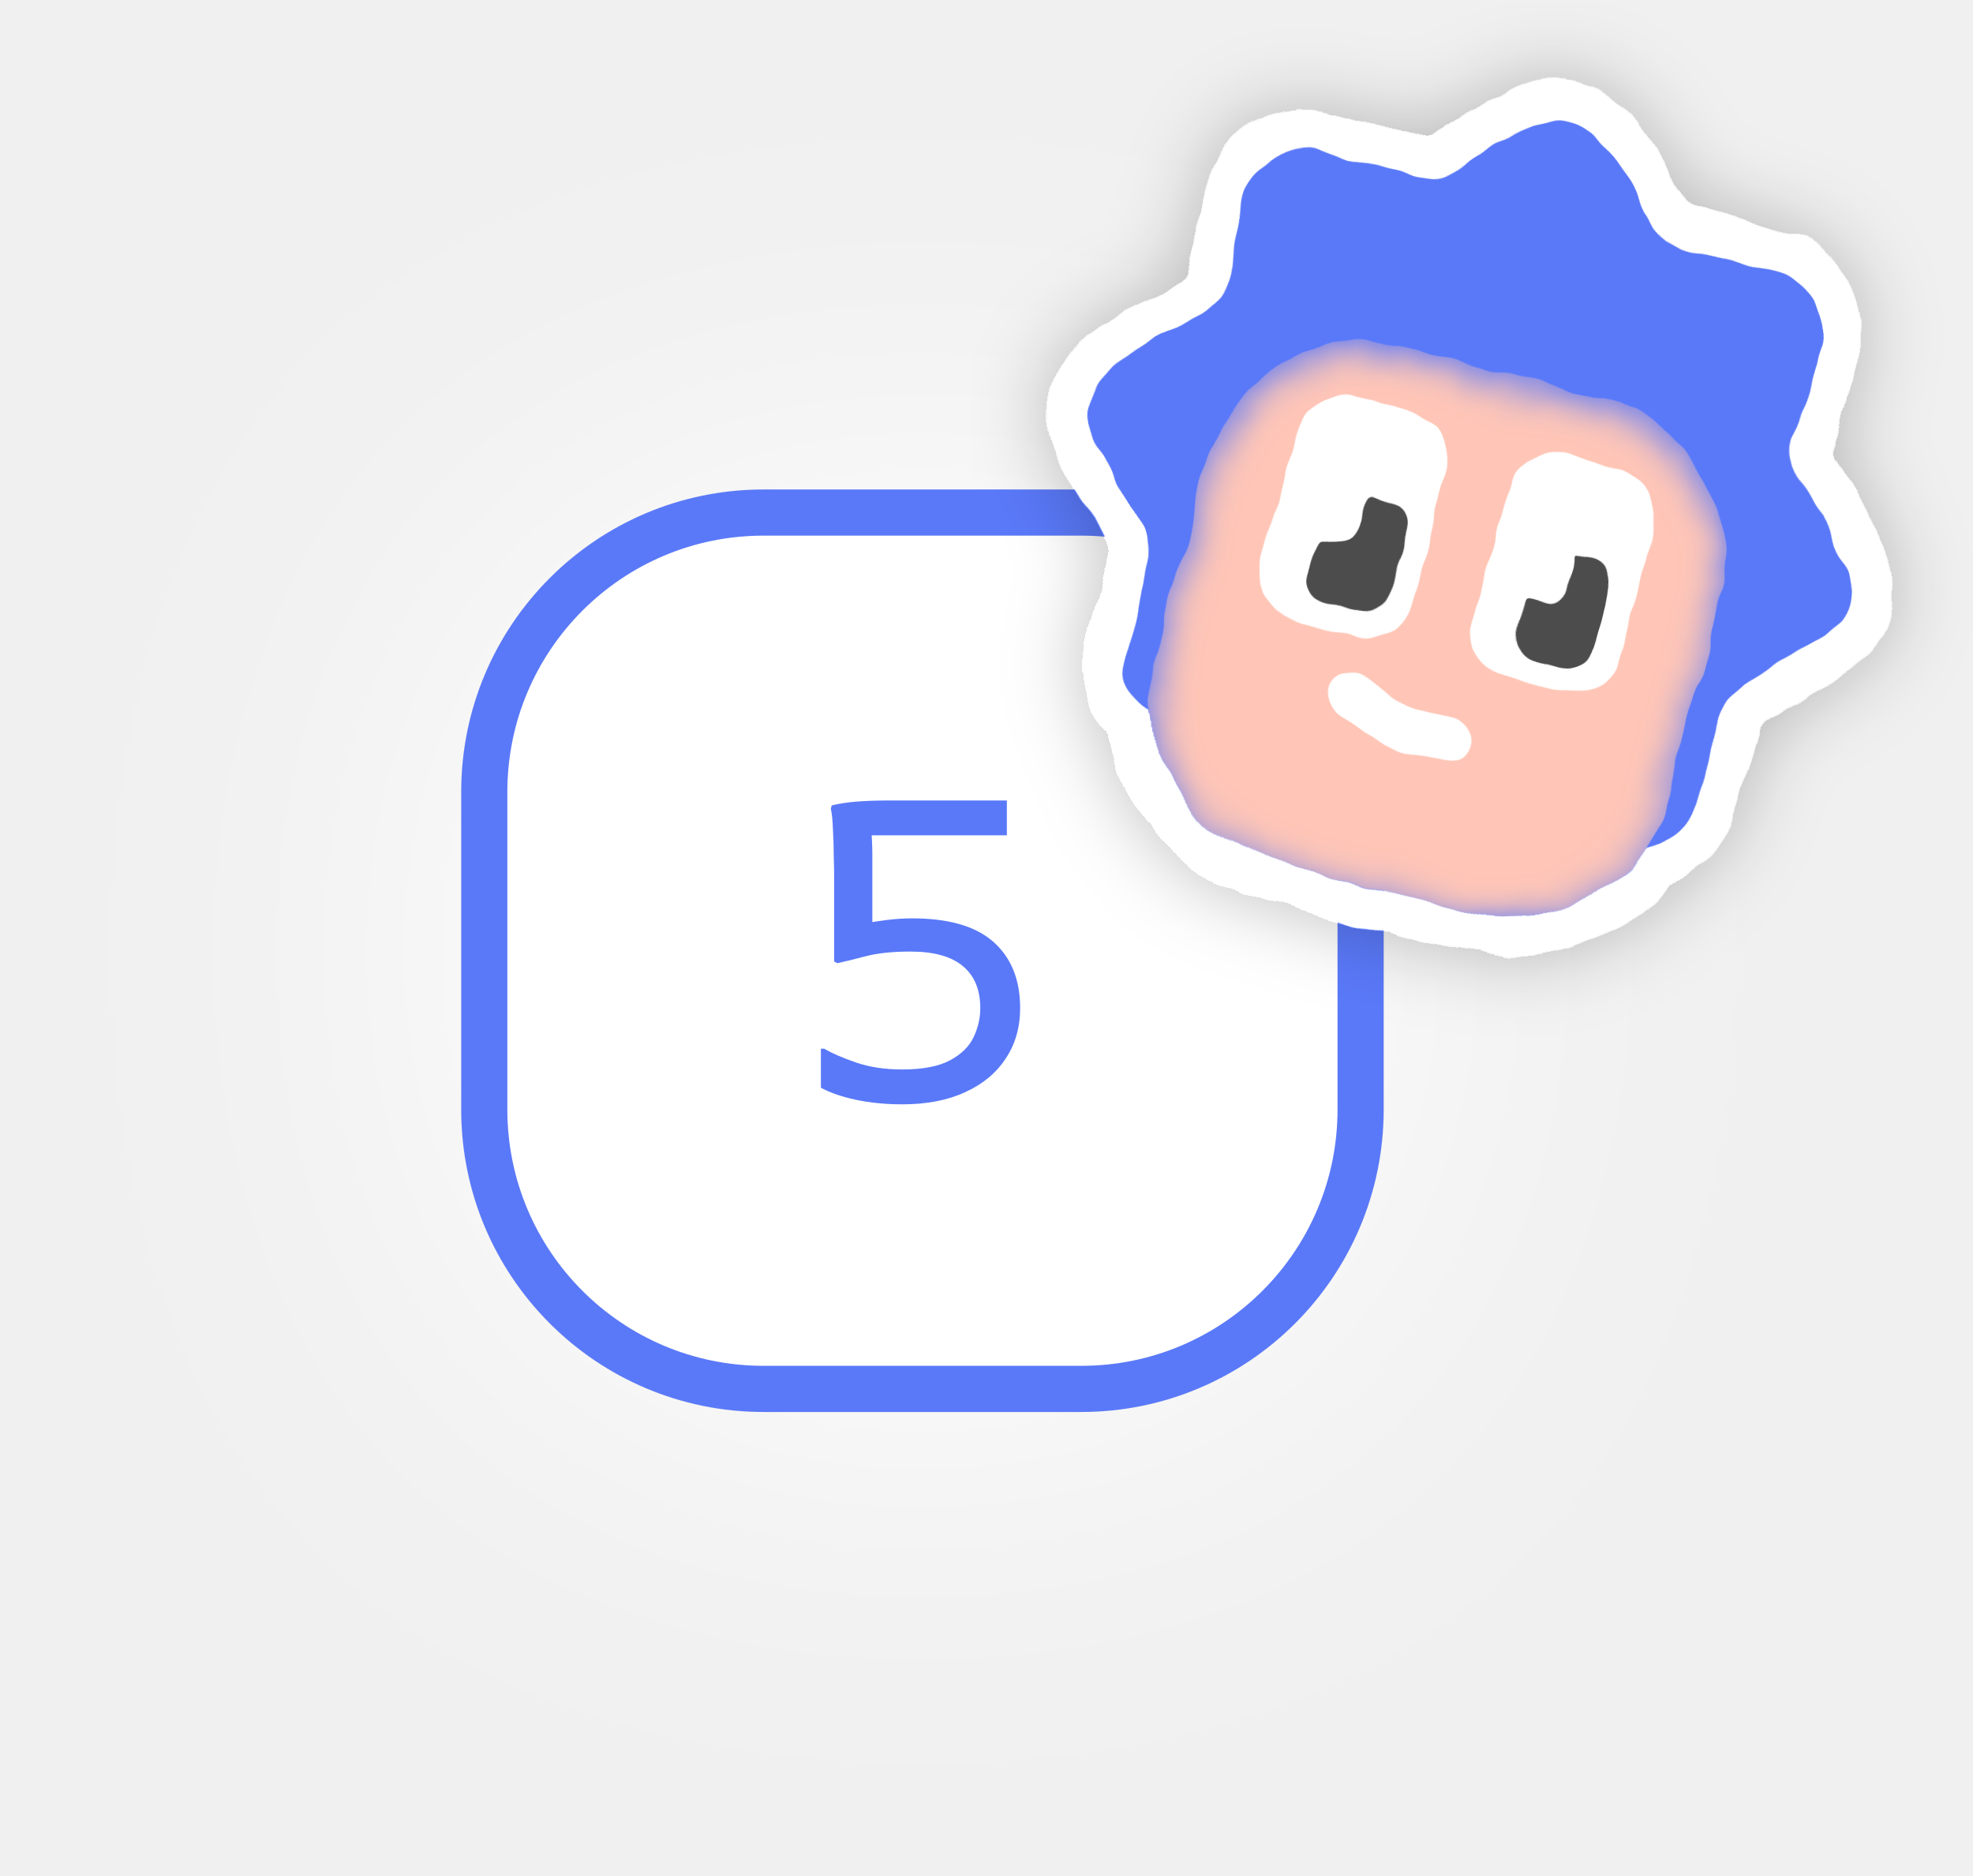
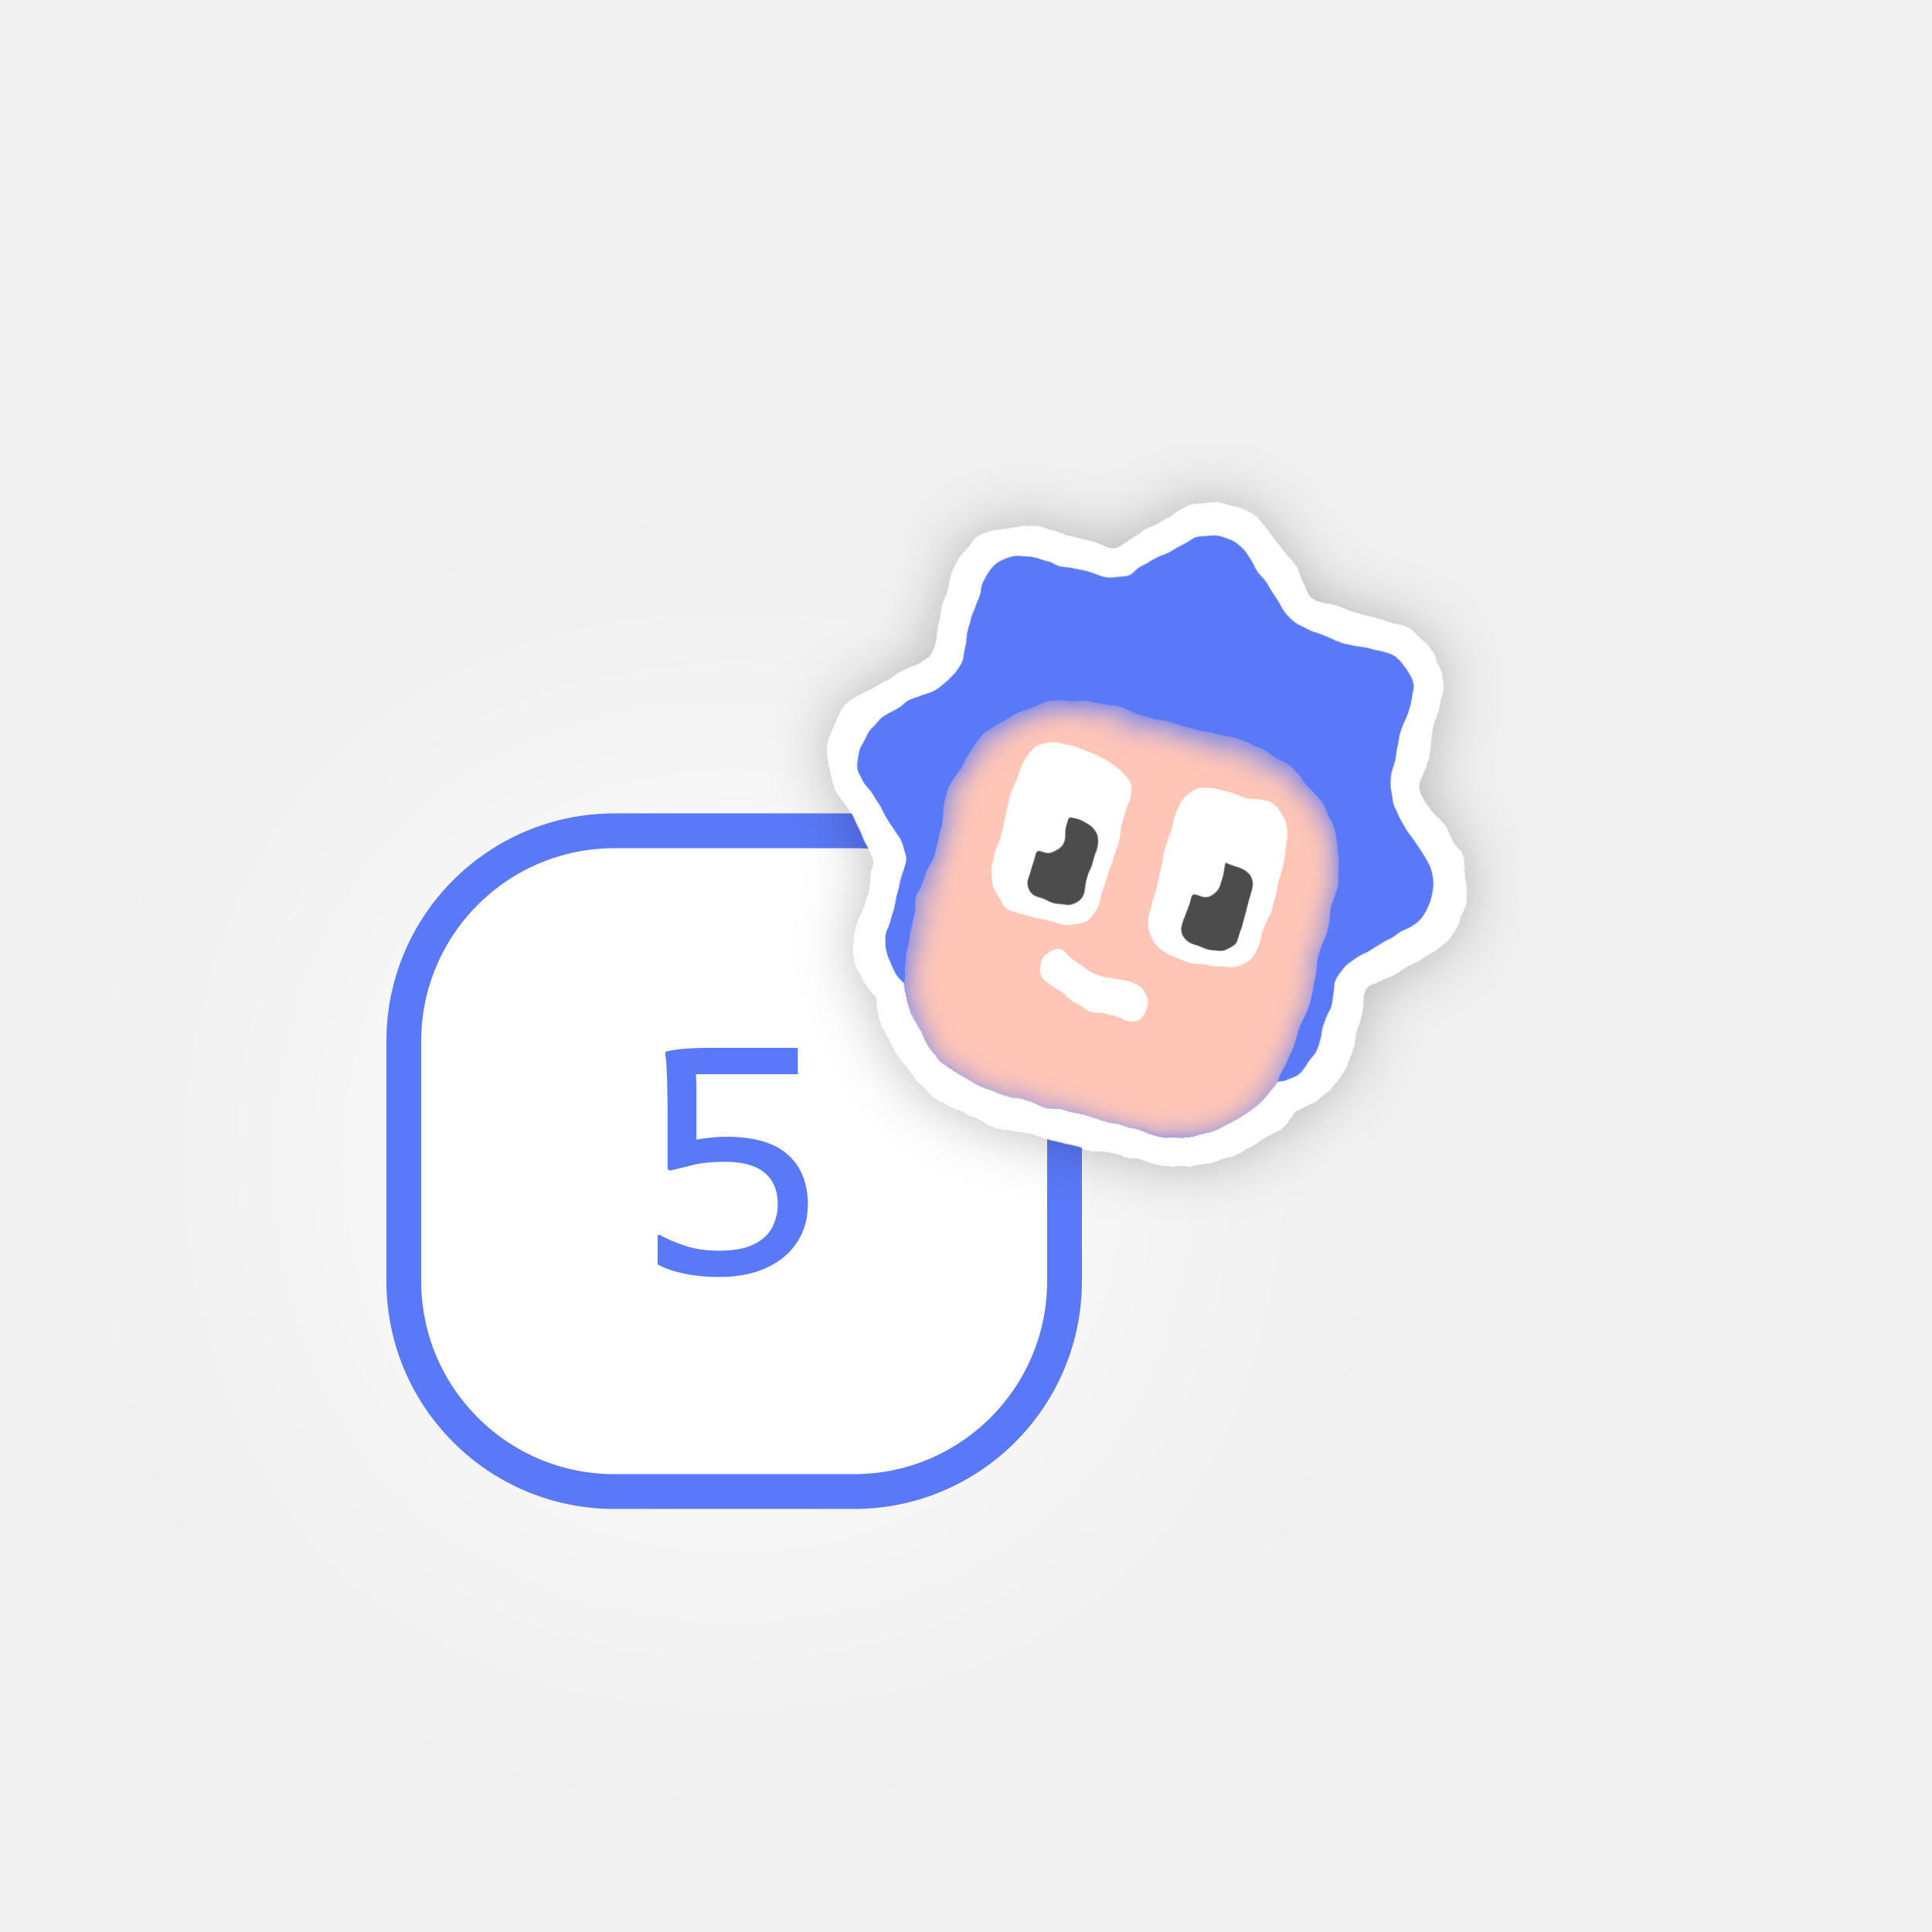
- <svg xmlns="http://www.w3.org/2000/svg" width="385" height="366" viewBox="0 0 385 366" fill="none">
-   <g filter="url(#filter0_d_305_2607)">
-     <rect x="99" y="104.512" width="162" height="162" rx="50" fill="white" />
-     <rect x="94.5" y="100.012" width="171" height="171" rx="54.5" stroke="#5A79F9" stroke-width="9" />
-     <path d="M160.184 204.63H160.832C162.29 205.494 164.342 206.385 166.988 207.303C169.634 208.221 172.658 208.68 176.06 208.68C180.056 208.68 183.161 208.086 185.375 206.898C187.589 205.71 189.128 204.198 189.992 202.362C190.856 200.526 191.288 198.636 191.288 196.692C191.288 193.128 190.154 190.401 187.886 188.511C185.618 186.621 182.216 185.676 177.68 185.676C174.224 185.676 171.335 185.973 169.013 186.567C166.745 187.161 164.882 187.62 163.424 187.944L162.776 187.62V171.42C162.776 170.34 162.749 168.909 162.695 167.127C162.695 165.345 162.641 163.59 162.533 161.862C162.479 160.134 162.344 158.784 162.128 157.812L162.29 157.164C163.532 156.84 165.071 156.597 166.907 156.435C168.743 156.273 171.038 156.192 173.792 156.192H196.472V162.996H166.988L169.985 161.214C170.039 161.97 170.093 162.861 170.147 163.887C170.201 164.913 170.228 165.912 170.228 166.884V183.003L168.365 180.249C169.769 179.979 171.308 179.736 172.982 179.52C174.71 179.304 176.384 179.196 178.004 179.196C185.132 179.196 190.424 180.735 193.88 183.813C197.336 186.891 199.064 191.184 199.064 196.692C199.064 200.472 198.119 203.766 196.229 206.574C194.393 209.382 191.747 211.569 188.291 213.135C184.889 214.701 180.812 215.484 176.06 215.484C172.82 215.484 169.796 215.187 166.988 214.593C164.234 213.999 161.966 213.216 160.184 212.244V204.63Z" fill="#5A79F9" />
+ <svg xmlns="http://www.w3.org/2000/svg" width="500" height="500" viewBox="0 0 500 500" fill="none">
+   <g filter="url(#filter0_d_320_4598)">
+     <rect x="109" y="219.512" width="162" height="162" rx="50" fill="white" />
+     <rect x="104.5" y="215.012" width="171" height="171" rx="54.5" stroke="#5A79F9" stroke-width="9" />
+     <path d="M170.184 319.63H170.832C172.29 320.494 174.342 321.385 176.988 322.303C179.634 323.221 182.658 323.68 186.06 323.68C190.056 323.68 193.161 323.086 195.375 321.898C197.589 320.71 199.128 319.198 199.992 317.362C200.856 315.526 201.288 313.636 201.288 311.692C201.288 308.128 200.154 305.401 197.886 303.511C195.618 301.621 192.216 300.676 187.68 300.676C184.224 300.676 181.335 300.973 179.013 301.567C176.745 302.161 174.882 302.62 173.424 302.944L172.776 302.62V286.42C172.776 285.34 172.749 283.909 172.695 282.127C172.695 280.345 172.641 278.59 172.533 276.862C172.479 275.134 172.344 273.784 172.128 272.812L172.29 272.164C173.532 271.84 175.071 271.597 176.907 271.435C178.743 271.273 181.038 271.192 183.792 271.192H206.472V277.996H176.988L179.985 276.214C180.039 276.97 180.093 277.861 180.147 278.887C180.201 279.913 180.228 280.912 180.228 281.884V298.003L178.365 295.249C179.769 294.979 181.308 294.736 182.982 294.52C184.71 294.304 186.384 294.196 188.004 294.196C195.132 294.196 200.424 295.735 203.88 298.813C207.336 301.891 209.064 306.184 209.064 311.692C209.064 315.472 208.119 318.766 206.229 321.574C204.393 324.382 201.747 326.569 198.291 328.135C194.889 329.701 190.812 330.484 186.06 330.484C182.82 330.484 179.796 330.187 176.988 329.593C174.234 328.999 171.966 328.216 170.184 327.244V319.63Z" fill="#5A79F9" />
  </g>
-   <g filter="url(#filter1_d_305_2607)">
-     <g filter="url(#filter2_g_305_2607)">
-       <mask id="path-4-outside-1_305_2607" maskUnits="userSpaceOnUse" x="182.796" y="-5.798" width="208.465" height="209.173" fill="black">
-         <rect fill="white" x="182.796" y="-5.798" width="208.465" height="209.173" />
-         <path d="M298.023 24.998C303.541 21.813 310.597 23.703 313.782 29.221L321.748 43.017C323.278 45.666 325.797 47.6 328.753 48.392L346.743 53.213C352.897 54.862 356.55 61.188 354.901 67.342L350.081 85.332C349.289 88.287 349.703 91.436 351.233 94.086L359.846 109.004C363.032 114.522 361.141 121.578 355.623 124.764L340.705 133.377C338.055 134.907 336.122 137.427 335.33 140.383L331.057 156.33C329.752 161.2 325.518 164.5 320.759 164.849C319.992 166.082 319.168 167.191 318.252 168.208C313.674 173.292 307.604 176.797 300.911 178.22C293.303 179.837 284.538 177.49 267.011 172.793C249.484 168.097 240.72 165.748 234.939 160.543C229.855 155.964 226.35 149.894 224.927 143.201C224.643 141.863 224.483 140.489 224.436 139.038C220.492 136.354 218.478 131.382 219.782 126.514L223.982 110.838C224.774 107.883 224.36 104.733 222.83 102.084L214.017 86.821C210.832 81.303 212.722 74.247 218.24 71.061L233.504 62.249C236.153 60.72 238.087 58.199 238.879 55.244L243.626 37.526C245.276 31.372 251.602 27.72 257.756 29.369L275.473 34.116C278.428 34.908 281.578 34.493 284.228 32.963L298.023 24.998Z" />
+   <g filter="url(#filter1_d_320_4598)">
+     <g filter="url(#filter2_g_320_4598)">
+       <mask id="path-4-outside-1_320_4598" maskUnits="userSpaceOnUse" x="192.796" y="109.202" width="208.465" height="209.173" fill="black">
+         <rect fill="white" x="192.796" y="109.202" width="208.465" height="209.173" />
+         <path d="M308.023 139.999C313.541 136.813 320.597 138.703 323.783 144.221L331.748 158.018C333.278 160.667 335.798 162.601 338.754 163.393L356.743 168.213C362.898 169.862 366.55 176.189 364.901 182.343L360.081 200.333C359.289 203.288 359.703 206.438 361.233 209.087L369.846 224.006C373.032 229.524 371.141 236.579 365.624 239.765L350.706 248.377C348.056 249.907 346.122 252.427 345.33 255.383L341.057 271.33C339.752 276.2 335.518 279.5 330.758 279.849C329.991 281.082 329.168 282.192 328.253 283.209C323.674 288.293 317.604 291.798 310.911 293.221C303.303 294.838 294.539 292.49 277.011 287.793C259.484 283.097 250.72 280.749 244.94 275.544C239.855 270.966 236.35 264.895 234.928 258.202C234.643 256.864 234.484 255.489 234.436 254.038C230.492 251.354 228.478 246.382 229.782 241.514L233.982 225.839C234.774 222.884 234.359 219.734 232.829 217.084L224.017 201.822C220.831 196.304 222.722 189.248 228.24 186.062L243.503 177.249C246.153 175.72 248.087 173.2 248.879 170.244L253.626 152.527C255.276 146.373 261.602 142.72 267.756 144.369L285.472 149.116C288.428 149.908 291.577 149.494 294.227 147.964L308.023 139.999Z" />
      </mask>
-       <path d="M298.023 24.998L294.023 18.07L294.023 18.07L298.023 24.998ZM313.782 29.221L306.854 33.221L306.854 33.221L313.782 29.221ZM321.748 43.017L328.676 39.017L328.676 39.016L321.748 43.017ZM328.753 48.392L326.682 56.12L326.682 56.12L328.753 48.392ZM346.743 53.213L348.814 45.486L348.813 45.486L346.743 53.213ZM354.901 67.342L362.629 69.413L362.629 69.412L354.901 67.342ZM350.081 85.332L342.353 83.261L350.081 85.332ZM359.846 109.004L366.774 105.004L366.774 105.004L359.846 109.004ZM355.623 124.764L359.623 131.692L359.623 131.692L355.623 124.764ZM340.705 133.377L336.705 126.449L340.705 133.377ZM335.33 140.383L327.603 138.312L327.603 138.312L335.33 140.383ZM331.057 156.33L338.784 158.401L338.784 158.4L331.057 156.33ZM320.759 164.849L320.173 156.871L316.116 157.169L313.967 160.623L320.759 164.849ZM318.252 168.208L324.198 173.561L324.198 173.561L318.252 168.208ZM300.911 178.22L302.574 186.045L302.574 186.045L300.911 178.22ZM267.011 172.793L264.941 180.52L267.011 172.793ZM234.939 160.543L229.586 166.488L229.586 166.488L234.939 160.543ZM224.927 143.201L217.102 144.865L217.102 144.865L224.927 143.201ZM224.436 139.038L232.431 138.774L232.297 134.711L228.936 132.423L224.436 139.038ZM219.782 126.514L212.055 124.443L212.055 124.444L219.782 126.514ZM223.982 110.838L231.71 112.909L231.71 112.909L223.982 110.838ZM222.83 102.084L229.758 98.084L229.758 98.083L222.83 102.084ZM214.017 86.821L207.089 90.82L207.089 90.821L214.017 86.821ZM218.24 71.061L214.24 64.133L214.24 64.133L218.24 71.061ZM233.504 62.249L237.503 69.178L237.504 69.178L233.504 62.249ZM238.879 55.244L231.151 53.173L238.879 55.244ZM243.626 37.526L235.899 35.455L235.899 35.456L243.626 37.526ZM257.756 29.369L259.827 21.642L257.756 29.369ZM275.473 34.116L273.402 41.844L275.473 34.116ZM284.228 32.963L280.228 26.035L284.228 32.963ZM298.023 24.998L302.023 31.927C303.714 30.95 305.878 31.529 306.854 33.221L313.782 29.221L320.711 25.221C315.316 15.877 303.367 12.675 294.023 18.07L298.023 24.998ZM313.782 29.221L306.854 33.221L314.82 47.017L321.748 43.017L328.676 39.016L320.71 25.221L313.782 29.221ZM321.748 43.017L314.82 47.017C317.41 51.502 321.675 54.778 326.682 56.12L328.753 48.392L330.823 40.665C329.919 40.423 329.146 39.83 328.676 39.017L321.748 43.017ZM328.753 48.392L326.682 56.12L344.672 60.94L346.743 53.213L348.813 45.486L330.823 40.665L328.753 48.392ZM346.743 53.213L344.672 60.94C346.56 61.446 347.679 63.386 347.174 65.272L354.901 67.342L362.629 69.412C365.421 58.99 359.235 48.278 348.814 45.486L346.743 53.213ZM354.901 67.342L347.174 65.272L342.353 83.261L350.081 85.332L357.808 87.402L362.629 69.413L354.901 67.342ZM350.081 85.332L342.353 83.261C341.013 88.265 341.714 93.598 344.305 98.086L351.233 94.086L358.161 90.086C357.693 89.274 357.565 88.309 357.808 87.402L350.081 85.332ZM351.233 94.086L344.305 98.086L352.918 113.004L359.846 109.004L366.774 105.004L358.161 90.086L351.233 94.086ZM359.846 109.004L352.918 113.004C353.895 114.696 353.315 116.859 351.623 117.836L355.623 124.764L359.623 131.692C368.968 126.297 372.169 114.349 366.774 105.004L359.846 109.004ZM355.623 124.764L351.623 117.836L336.705 126.449L340.705 133.377L344.705 140.305L359.623 131.692L355.623 124.764ZM340.705 133.377L336.705 126.449C332.217 129.04 328.943 133.308 327.603 138.312L335.33 140.383L343.057 142.453C343.3 141.547 343.893 140.774 344.705 140.305L340.705 133.377ZM335.33 140.383L327.603 138.312L323.33 154.259L331.057 156.33L338.784 158.4L343.057 142.453L335.33 140.383ZM331.057 156.33L323.33 154.259C322.934 155.736 321.647 156.763 320.173 156.871L320.759 164.849L321.345 172.828C329.39 172.237 336.57 166.663 338.784 158.401L331.057 156.33ZM320.759 164.849L313.967 160.623C313.424 161.495 312.878 162.221 312.307 162.855L318.252 168.208L324.198 173.561C325.457 172.162 326.56 170.668 327.551 169.076L320.759 164.849ZM318.252 168.208L312.307 162.855C308.86 166.684 304.288 169.323 299.248 170.395L300.911 178.22L302.574 186.045C310.919 184.271 318.489 179.901 324.198 173.561L318.252 168.208ZM300.911 178.22L299.248 170.395C296.888 170.896 293.959 170.886 289.115 170.004C284.178 169.104 277.973 167.448 269.082 165.066L267.011 172.793L264.941 180.52C273.577 182.835 280.517 184.7 286.247 185.744C292.068 186.805 297.326 187.161 302.574 186.045L300.911 178.22ZM267.011 172.793L269.082 165.066C260.191 162.683 253.989 161.015 249.263 159.326C244.627 157.668 242.086 156.212 240.293 154.598L234.939 160.543L229.586 166.488C233.574 170.078 238.305 172.4 243.877 174.392C249.361 176.352 256.304 178.206 264.941 180.52L267.011 172.793ZM234.939 160.543L240.293 154.598C236.463 151.15 233.824 146.578 232.753 141.538L224.927 143.201L217.102 144.865C218.876 153.21 223.246 160.779 229.586 166.488L234.939 160.543ZM224.927 143.201L232.753 141.538C232.575 140.702 232.465 139.8 232.431 138.774L224.436 139.038L216.44 139.301C216.502 141.178 216.711 143.023 217.102 144.865L224.927 143.201ZM224.436 139.038L228.936 132.423C227.715 131.593 227.114 130.061 227.51 128.584L219.782 126.514L212.055 124.444C209.842 132.702 213.269 141.116 219.935 145.652L224.436 139.038ZM219.782 126.514L227.509 128.584L231.71 112.909L223.982 110.838L216.255 108.768L212.055 124.443L219.782 126.514ZM223.982 110.838L231.71 112.909C233.051 107.904 232.349 102.571 229.758 98.084L222.83 102.084L215.902 106.084C216.371 106.895 216.498 107.861 216.255 108.768L223.982 110.838ZM222.83 102.084L229.758 98.083L220.945 82.82L214.017 86.821L207.089 90.821L215.902 106.084L222.83 102.084ZM214.017 86.821L220.946 82.821C219.969 81.129 220.549 78.966 222.24 77.989L218.24 71.061L214.24 64.133C204.896 69.528 201.695 81.476 207.089 90.82L214.017 86.821ZM218.24 71.061L222.24 77.99L237.503 69.178L233.504 62.249L229.504 55.321L214.24 64.133L218.24 71.061ZM233.504 62.249L237.504 69.178C241.991 66.587 245.265 62.319 246.606 57.314L238.879 55.244L231.151 53.173C230.908 54.08 230.315 54.853 229.503 55.321L233.504 62.249ZM238.879 55.244L246.606 57.314L251.354 39.597L243.626 37.526L235.899 35.456L231.151 53.173L238.879 55.244ZM243.626 37.526L251.354 39.597C251.859 37.711 253.798 36.591 255.685 37.096L257.756 29.369L259.827 21.642C249.405 18.849 238.692 25.033 235.899 35.455L243.626 37.526ZM257.756 29.369L255.685 37.096L273.402 41.844L275.473 34.116L277.543 26.389L259.827 21.642L257.756 29.369ZM275.473 34.116L273.402 41.844C278.408 43.185 283.742 42.481 288.228 39.891L284.228 32.963L280.228 26.035C279.414 26.504 278.448 26.631 277.543 26.389L275.473 34.116ZM284.228 32.963L288.228 39.891L302.023 31.927L298.023 24.998L294.023 18.07L280.228 26.035L284.228 32.963Z" fill="white" mask="url(#path-4-outside-1_305_2607)" />
+       <path d="M308.023 139.999L304.023 133.07L304.023 133.07L308.023 139.999ZM323.783 144.221L330.711 140.221L330.711 140.221L323.783 144.221ZM331.748 158.018L324.82 162.018L331.748 158.018ZM338.754 163.393L336.683 171.12L336.683 171.12L338.754 163.393ZM356.743 168.213L358.814 160.486L358.814 160.486L356.743 168.213ZM364.901 182.343L372.629 184.414L372.629 184.414L364.901 182.343ZM360.081 200.333L352.354 198.262L352.354 198.262L360.081 200.333ZM361.233 209.087L368.161 205.087L361.233 209.087ZM369.846 224.006L376.775 220.006L376.774 220.006L369.846 224.006ZM365.624 239.765L369.623 246.693L369.624 246.693L365.624 239.765ZM350.706 248.377L346.706 241.449L346.706 241.449L350.706 248.377ZM345.33 255.383L337.603 253.312L345.33 255.383ZM341.057 271.33L348.785 273.401L348.785 273.401L341.057 271.33ZM330.758 279.849L330.173 271.871L326.115 272.169L323.966 275.623L330.758 279.849ZM328.253 283.209L334.198 288.562L334.198 288.562L328.253 283.209ZM310.911 293.221L312.574 301.046L312.575 301.046L310.911 293.221ZM277.011 287.793L274.941 295.521L277.011 287.793ZM244.94 275.544L239.587 281.489L239.587 281.489L244.94 275.544ZM234.928 258.202L227.102 259.866L227.102 259.866L234.928 258.202ZM234.436 254.038L242.432 253.774L242.298 249.711L238.936 247.424L234.436 254.038ZM229.782 241.514L222.055 239.444L222.055 239.444L229.782 241.514ZM233.982 225.839L226.255 223.769L233.982 225.839ZM232.829 217.084L225.901 221.084L225.901 221.085L232.829 217.084ZM224.017 201.822L230.946 197.822L230.945 197.822L224.017 201.822ZM228.24 186.062L232.24 192.991L232.24 192.99L228.24 186.062ZM243.503 177.249L239.503 170.321L239.503 170.321L243.503 177.249ZM248.879 170.244L256.607 172.315L256.607 172.315L248.879 170.244ZM253.626 152.527L245.899 150.456L245.899 150.457L253.626 152.527ZM294.227 147.964L298.227 154.892L294.227 147.964ZM308.023 139.999L312.023 146.927C313.715 145.95 315.878 146.53 316.855 148.222L323.783 144.221L330.711 140.221C325.316 130.877 313.368 127.675 304.023 133.07L308.023 139.999ZM323.783 144.221L316.855 148.221L324.82 162.018L331.748 158.018L338.676 154.018L330.711 140.221L323.783 144.221ZM331.748 158.018L324.82 162.018C327.411 166.506 331.679 169.779 336.683 171.12L338.754 163.393L340.824 155.666C339.918 155.423 339.145 154.829 338.676 154.018L331.748 158.018ZM338.754 163.393L336.683 171.12L354.673 175.941L356.743 168.213L358.814 160.486L340.824 155.666L338.754 163.393ZM356.743 168.213L354.673 175.941C356.559 176.446 357.679 178.386 357.174 180.273L364.901 182.343L372.629 184.414C375.421 173.992 369.236 163.279 358.814 160.486L356.743 168.213ZM364.901 182.343L357.174 180.273L352.354 198.262L360.081 200.333L367.808 202.403L372.629 184.414L364.901 182.343ZM360.081 200.333L352.354 198.262C351.013 203.266 351.714 208.6 354.305 213.087L361.233 209.087L368.161 205.087C367.693 204.276 367.565 203.31 367.808 202.403L360.081 200.333ZM361.233 209.087L354.305 213.087L362.918 228.006L369.846 224.006L376.774 220.006L368.161 205.087L361.233 209.087ZM369.846 224.006L362.918 228.005C363.895 229.697 363.315 231.86 361.624 232.837L365.624 239.765L369.624 246.693C378.968 241.298 382.169 229.35 376.775 220.006L369.846 224.006ZM365.624 239.765L361.624 232.837L346.706 241.449L350.706 248.377L354.705 255.306L369.623 246.693L365.624 239.765ZM350.706 248.377L346.706 241.449C342.218 244.04 338.944 248.308 337.603 253.312L345.33 255.383L353.058 257.453C353.301 256.547 353.894 255.774 354.705 255.305L350.706 248.377ZM345.33 255.383L337.603 253.312L333.33 269.26L341.057 271.33L348.785 273.401L353.058 257.453L345.33 255.383ZM341.057 271.33L333.33 269.259C332.934 270.736 331.647 271.763 330.173 271.871L330.758 279.849L331.344 287.828C339.389 287.237 346.57 281.664 348.785 273.401L341.057 271.33ZM330.758 279.849L323.966 275.623C323.421 276.499 322.875 277.226 322.307 277.856L328.253 283.209L334.198 288.562C335.461 287.159 336.562 285.664 337.55 284.076L330.758 279.849ZM328.253 283.209L322.307 277.856C318.86 281.685 314.288 284.324 309.248 285.396L310.911 293.221L312.575 301.046C320.92 299.272 328.489 294.902 334.198 288.562L328.253 283.209ZM310.911 293.221L309.248 285.396C306.888 285.897 303.96 285.887 299.115 285.004C294.178 284.105 287.973 282.448 279.082 280.066L277.011 287.793L274.941 295.521C283.577 297.835 290.517 299.701 296.246 300.745C302.068 301.806 307.326 302.162 312.574 301.046L310.911 293.221ZM277.011 287.793L279.082 280.066C270.191 277.683 263.989 276.015 259.263 274.326C254.626 272.668 252.085 271.213 250.293 269.599L244.94 275.544L239.587 281.489C243.574 285.08 248.306 287.401 253.878 289.392C259.361 291.353 266.305 293.207 274.941 295.521L277.011 287.793ZM244.94 275.544L250.293 269.599C246.464 266.151 243.824 261.579 242.753 256.539L234.928 258.202L227.102 259.866C228.876 268.211 233.246 275.78 239.587 281.489L244.94 275.544ZM234.928 258.202L242.753 256.539C242.575 255.705 242.465 254.801 242.432 253.774L234.436 254.038L226.44 254.302C226.502 256.177 226.711 258.023 227.102 259.866L234.928 258.202ZM234.436 254.038L238.936 247.424C237.715 246.593 237.114 245.062 237.51 243.584L229.782 241.514L222.055 239.444C219.842 247.702 223.269 256.116 229.936 260.652L234.436 254.038ZM229.782 241.514L237.51 243.585L241.71 227.91L233.982 225.839L226.255 223.769L222.055 239.444L229.782 241.514ZM233.982 225.839L241.71 227.91C243.051 222.904 242.348 217.571 239.757 213.084L232.829 217.084L225.901 221.085C226.371 221.898 226.498 222.864 226.255 223.769L233.982 225.839ZM232.829 217.084L239.757 213.084L230.946 197.822L224.017 201.822L217.089 205.822L225.901 221.084L232.829 217.084ZM224.017 201.822L230.945 197.822C229.969 196.13 230.548 193.967 232.24 192.991L228.24 186.062L224.24 179.134C214.896 184.529 211.694 196.477 217.089 205.822L224.017 201.822ZM228.24 186.062L232.24 192.99L247.503 184.178L243.503 177.249L239.503 170.321L224.24 179.134L228.24 186.062ZM243.503 177.249L247.503 184.178C251.989 181.587 255.265 177.321 256.607 172.315L248.879 170.244L241.152 168.173C240.909 169.078 240.316 169.852 239.503 170.321L243.503 177.249ZM248.879 170.244L256.607 172.315L261.354 154.598L253.626 152.527L245.899 150.457L241.152 168.173L248.879 170.244ZM253.626 152.527L261.354 154.598C261.859 152.711 263.799 151.591 265.686 152.097L267.756 144.369L269.827 136.642C259.405 133.849 248.692 140.035 245.899 150.456L253.626 152.527ZM267.756 144.369L265.686 152.097L283.402 156.844L285.472 149.116L287.543 141.389L269.827 136.642L267.756 144.369ZM285.472 149.116L283.402 156.844C288.406 158.185 293.739 157.483 298.227 154.892L294.227 147.964L290.227 141.036C289.415 141.504 288.449 141.632 287.543 141.389L285.472 149.116ZM294.227 147.964L298.227 154.892L312.023 146.927L308.023 139.999L304.023 133.07L290.227 141.036L294.227 147.964Z" fill="white" mask="url(#path-4-outside-1_320_4598)" />
    </g>
-     <g filter="url(#filter3_g_305_2607)">
-       <path d="M321.747 43.017C323.277 45.667 325.797 47.6 328.753 48.392L346.743 53.212C352.897 54.862 356.55 61.188 354.901 67.342L350.081 85.332C349.289 88.287 349.703 91.436 351.233 94.086L359.846 109.004C363.032 114.522 361.141 121.578 355.623 124.764L340.705 133.377C338.055 134.907 336.122 137.427 335.33 140.383L331.057 156.329C329.408 162.484 323.081 166.136 316.927 164.487L227.94 140.643C221.785 138.994 218.133 132.668 219.782 126.513L223.982 110.838C224.774 107.883 224.359 104.734 222.829 102.084L214.017 86.821C210.832 81.303 212.722 74.247 218.24 71.061L233.503 62.249C236.153 60.719 238.087 58.199 238.878 55.244L243.626 37.526C245.275 31.372 251.601 27.719 257.756 29.369L275.473 34.116C278.429 34.908 281.578 34.493 284.228 32.963L298.023 24.999C303.541 21.813 310.597 23.703 313.783 29.221L321.747 43.017Z" fill="#5A79F9" />
+     <g filter="url(#filter3_g_320_4598)">
+       <path d="M331.748 158.017C333.277 160.667 335.797 162.6 338.753 163.392L356.743 168.213C362.898 169.862 366.55 176.188 364.901 182.342L360.08 200.332C359.288 203.288 359.703 206.437 361.233 209.087L369.846 224.005C373.032 229.523 371.141 236.579 365.623 239.765L350.705 248.378C348.055 249.908 346.121 252.428 345.33 255.384L341.057 271.329C339.408 277.484 333.082 281.136 326.927 279.487L237.94 255.643C231.785 253.994 228.133 247.668 229.782 241.513L233.982 225.839C234.774 222.884 234.359 219.735 232.829 217.085L224.017 201.822C220.831 196.304 222.722 189.248 228.24 186.062L243.503 177.249C246.153 175.719 248.087 173.199 248.879 170.244L253.626 152.526C255.275 146.372 261.601 142.719 267.756 144.369L285.473 149.116C288.429 149.908 291.578 149.493 294.228 147.963L308.023 139.999C313.541 136.813 320.597 138.703 323.783 144.221L331.748 158.017Z" fill="#5A79F9" />
    </g>
-     <g filter="url(#filter4_ig_305_2607)">
-       <rect x="243.777" y="59.23" width="103.68" height="103.68" rx="32.4" transform="rotate(15 243.777 59.2305)" fill="#FFC6B7" />
+     <g filter="url(#filter4_ig_320_4598)">
+       <rect x="253.777" y="174.23" width="103.68" height="103.68" rx="32.4" transform="rotate(15 253.777 174.23)" fill="#FFC6B7" />
    </g>
-     <g filter="url(#filter5_g_305_2607)">
-       <path d="M251.583 89.835C252.941 84.763 253.621 82.227 255.127 80.555C256.452 79.083 258.208 78.069 260.145 77.658C262.346 77.19 264.882 77.869 269.954 79.228C275.025 80.587 277.561 81.266 279.234 82.772C280.705 84.097 281.719 85.854 282.131 87.79C282.599 89.992 281.919 92.528 280.56 97.599L276.678 112.088C275.319 117.16 274.64 119.695 273.134 121.368C271.809 122.839 270.052 123.853 268.116 124.265C265.914 124.733 263.378 124.054 258.307 122.695C253.235 121.336 250.699 120.656 249.027 119.15C247.556 117.825 246.541 116.069 246.13 114.132C245.662 111.931 246.341 109.395 247.7 104.323L251.583 89.835Z" fill="white" />
-       <path d="M292.876 100.899C294.234 95.828 294.914 93.292 296.42 91.619C297.745 90.148 299.501 89.134 301.438 88.722C303.639 88.254 306.175 88.933 311.247 90.292V90.292C316.318 91.651 318.854 92.331 320.527 93.837C321.998 95.162 323.012 96.918 323.424 98.855C323.892 101.056 323.212 103.592 321.853 108.664L317.971 123.153C316.612 128.224 315.933 130.76 314.427 132.433C313.102 133.904 311.345 134.918 309.409 135.33C307.207 135.797 304.671 135.118 299.6 133.759V133.759C294.528 132.4 291.992 131.721 290.32 130.215C288.849 128.89 287.834 127.133 287.423 125.197C286.955 122.995 287.634 120.46 288.993 115.388L292.876 100.899Z" fill="white" />
-       <path d="M267.924 96.933C270.46 97.613 271.728 97.952 272.564 98.705C273.3 99.368 273.807 100.246 274.013 101.215C274.247 102.315 273.907 103.583 273.227 106.119L271.286 113.363C270.607 115.899 270.267 117.167 269.514 118.003C268.852 118.739 267.973 119.246 267.005 119.452C265.904 119.686 264.636 119.346 262.101 118.667C259.565 117.987 258.297 117.648 257.461 116.895C256.725 116.232 256.218 115.354 256.012 114.385C255.778 113.285 256.118 112.017 256.797 109.481L257.479 106.936C257.703 106.102 257.815 105.684 258.135 105.489C258.455 105.294 258.897 105.39 259.779 105.581C260.778 105.798 261.489 105.862 262.141 105.723C263.11 105.518 263.988 105.01 264.651 104.275C265.404 103.438 265.743 102.171 266.423 99.635L267.004 97.467C267.111 97.066 267.523 96.826 267.924 96.933V96.933Z" fill="#4C4C4C" />
-       <path d="M308.037 108.068C310.573 108.748 311.841 109.087 312.677 109.84C313.413 110.502 313.92 111.381 314.126 112.349C314.36 113.45 314.02 114.718 313.341 117.254L311.4 124.498C310.72 127.034 310.38 128.302 309.628 129.138C308.965 129.874 308.087 130.381 307.118 130.587C306.018 130.821 304.75 130.481 302.214 129.801C299.678 129.122 298.41 128.782 297.574 128.029C296.838 127.367 296.331 126.488 296.125 125.52C295.891 124.419 296.231 123.151 296.911 120.616L297.591 118.076C297.817 117.235 297.929 116.814 298.255 116.619C298.581 116.424 299.018 116.527 299.892 116.732C301.087 117.013 301.89 117.111 302.619 116.956C303.587 116.75 304.465 116.242 305.127 115.507C305.88 114.671 306.22 113.403 306.899 110.867L307.578 108.334C307.631 108.134 307.837 108.014 308.037 108.068V108.068Z" fill="#4C4C4C" />
+     <g filter="url(#filter5_g_320_4598)">
+       <path d="M261.583 204.835C262.941 199.763 263.621 197.227 265.127 195.555C266.452 194.083 268.208 193.069 270.145 192.658C272.346 192.19 274.882 192.869 279.954 194.228C285.025 195.587 287.561 196.266 289.234 197.772C290.705 199.097 291.719 200.854 292.131 202.79C292.599 204.992 291.919 207.528 290.56 212.599L286.678 227.088C285.319 232.16 284.64 234.695 283.134 236.368C281.809 237.839 280.052 238.853 278.116 239.265C275.914 239.733 273.378 239.054 268.307 237.695C263.235 236.336 260.699 235.656 259.027 234.15C257.556 232.825 256.541 231.069 256.13 229.132C255.662 226.931 256.341 224.395 257.7 219.323L261.583 204.835Z" fill="white" />
+       <path d="M302.876 215.899C304.234 210.827 304.914 208.292 306.42 206.619C307.745 205.148 309.501 204.134 311.438 203.722C313.639 203.254 316.175 203.934 321.247 205.292V205.292C326.318 206.651 328.854 207.331 330.527 208.837C331.998 210.162 333.012 211.918 333.424 213.855C333.892 216.056 333.212 218.592 331.853 223.664L327.971 238.153C326.612 243.224 325.933 245.76 324.427 247.433C323.102 248.904 321.345 249.918 319.409 250.33C317.207 250.797 314.671 250.118 309.6 248.759V248.759C304.528 247.4 301.992 246.721 300.32 245.215C298.849 243.89 297.834 242.133 297.423 240.197C296.955 237.995 297.634 235.46 298.993 230.388L302.876 215.899Z" fill="white" />
+       <path d="M277.924 211.933C280.46 212.613 281.729 212.953 282.565 213.706C283.3 214.368 283.807 215.246 284.013 216.215C284.247 217.315 283.907 218.583 283.227 221.119L281.286 228.363C280.607 230.899 280.267 232.167 279.514 233.003C278.852 233.739 277.974 234.246 277.006 234.452C275.905 234.686 274.636 234.346 272.101 233.667C269.565 232.987 268.297 232.648 267.461 231.895C266.725 231.232 266.219 230.354 266.013 229.386C265.779 228.285 266.118 227.017 266.797 224.481L267.479 221.936C267.703 221.102 267.815 220.684 268.135 220.489C268.455 220.294 268.897 220.39 269.779 220.581C270.779 220.798 271.49 220.862 272.142 220.724C273.111 220.518 273.988 220.01 274.651 219.275C275.404 218.438 275.744 217.171 276.424 214.635L277.005 212.466C277.112 212.066 277.524 211.826 277.924 211.933V211.933Z" fill="#4C4C4C" />
+       <path d="M318.037 223.068C320.573 223.748 321.842 224.087 322.678 224.84C323.414 225.503 323.92 226.381 324.126 227.349C324.36 228.45 324.02 229.718 323.341 232.254L321.4 239.498C320.72 242.034 320.381 243.302 319.628 244.138C318.965 244.874 318.087 245.381 317.119 245.587C316.018 245.821 314.75 245.481 312.214 244.801C309.678 244.122 308.41 243.782 307.574 243.029C306.839 242.367 306.332 241.489 306.126 240.52C305.892 239.42 306.231 238.152 306.911 235.616L307.591 233.076C307.817 232.235 307.929 231.814 308.255 231.619C308.581 231.424 309.018 231.527 309.892 231.732C311.087 232.013 311.89 232.111 312.619 231.956C313.587 231.75 314.466 231.243 315.128 230.507C315.881 229.671 316.221 228.403 316.9 225.867L317.579 223.334C317.633 223.134 317.838 223.015 318.037 223.068V223.068Z" fill="#4C4C4C" />
    </g>
-     <g filter="url(#filter6_g_305_2607)">
-       <path d="M259.307 133.3C260.484 130.776 263.676 129.96 265.919 131.609L272.172 136.204C273.319 137.046 274.62 137.653 276.002 137.99L283.542 139.827C286.247 140.486 287.673 143.455 286.497 145.979V145.979C285.608 147.885 283.497 148.899 281.453 148.401L273.02 146.347C271.096 145.878 269.284 145.033 267.688 143.86L260.694 138.721C258.999 137.475 258.418 135.206 259.307 133.3V133.3Z" fill="white" />
+     <g filter="url(#filter6_g_320_4598)">
+       <path d="M269.307 248.3C270.484 245.776 273.676 244.96 275.919 246.609L282.172 251.204C283.319 252.046 284.62 252.653 286.002 252.99L293.542 254.827C296.247 255.486 297.673 258.455 296.497 260.979V260.979C295.608 262.885 293.497 263.899 291.453 263.401L283.02 261.347C281.096 260.878 279.284 260.033 277.688 258.86L270.694 253.721C268.999 252.475 268.418 250.206 269.307 248.3V248.3Z" fill="white" />
    </g>
  </g>
  <defs>
-     <filter id="filter0_d_305_2607" x="0" y="5.512" width="360" height="360" filterUnits="userSpaceOnUse" color-interpolation-filters="sRGB">
+     <filter id="filter0_d_320_4598" x="10" y="120.512" width="360" height="360" filterUnits="userSpaceOnUse" color-interpolation-filters="sRGB">
      <feFlood flood-opacity="0" result="BackgroundImageFix" />
      <feColorMatrix in="SourceAlpha" type="matrix" values="0 0 0 0 0 0 0 0 0 0 0 0 0 0 0 0 0 0 127 0" result="hardAlpha" />
      <feOffset />
      <feGaussianBlur stdDeviation="45" />
      <feComposite in2="hardAlpha" operator="out" />
      <feColorMatrix type="matrix" values="0 0 0 0 1 0 0 0 0 1 0 0 0 0 1 0 0 0 1 0" />
-       <feBlend mode="normal" in2="BackgroundImageFix" result="effect1_dropShadow_305_2607" />
-       <feBlend mode="normal" in="SourceGraphic" in2="effect1_dropShadow_305_2607" result="shape" />
+       <feBlend mode="normal" in2="BackgroundImageFix" result="effect1_dropShadow_320_4598" />
+       <feBlend mode="normal" in="SourceGraphic" in2="effect1_dropShadow_320_4598" result="shape" />
    </filter>
-     <filter id="filter1_d_305_2607" x="189.469" y="0.449" width="194.926" height="201.28" filterUnits="userSpaceOnUse" color-interpolation-filters="sRGB">
+     <filter id="filter1_d_320_4598" x="199.469" y="115.45" width="194.926" height="201.28" filterUnits="userSpaceOnUse" color-interpolation-filters="sRGB">
      <feFlood flood-opacity="0" result="BackgroundImageFix" />
      <feColorMatrix in="SourceAlpha" type="matrix" values="0 0 0 0 0 0 0 0 0 0 0 0 0 0 0 0 0 0 127 0" result="hardAlpha" />
      <feOffset />
      <feGaussianBlur stdDeviation="7.5" />
      <feComposite in2="hardAlpha" operator="out" />
      <feColorMatrix type="matrix" values="0 0 0 0 0 0 0 0 0 0 0 0 0 0 0 0 0 0 0.25 0" />
-       <feBlend mode="normal" in2="BackgroundImageFix" result="effect1_dropShadow_305_2607" />
-       <feBlend mode="normal" in="SourceGraphic" in2="effect1_dropShadow_305_2607" result="shape" />
+       <feBlend mode="normal" in2="BackgroundImageFix" result="effect1_dropShadow_320_4598" />
+       <feBlend mode="normal" in="SourceGraphic" in2="effect1_dropShadow_320_4598" result="shape" />
    </filter>
-     <filter id="filter2_g_305_2607" x="202.969" y="13.949" width="167.926" height="174.28" filterUnits="userSpaceOnUse" color-interpolation-filters="sRGB">
+     <filter id="filter2_g_320_4598" x="212.969" y="128.95" width="167.926" height="174.28" filterUnits="userSpaceOnUse" color-interpolation-filters="sRGB">
      <feFlood flood-opacity="0" result="BackgroundImageFix" />
      <feBlend mode="normal" in="SourceGraphic" in2="BackgroundImageFix" result="shape" />
      <feTurbulence type="fractalNoise" baseFrequency="0.067 0.067" numOctaves="3" seed="5149" />
      <feDisplacementMap in="shape" scale="3" xChannelSelector="R" yChannelSelector="G" result="displacedImage" width="100%" height="100%" />
-       <feMerge result="effect1_texture_305_2607">
+       <feMerge result="effect1_texture_320_4598">
        <feMergeNode in="displacedImage" />
      </feMerge>
    </filter>
-     <filter id="filter3_g_305_2607" x="210.969" y="21.951" width="151.926" height="144.433" filterUnits="userSpaceOnUse" color-interpolation-filters="sRGB">
+     <filter id="filter3_g_320_4598" x="220.969" y="136.951" width="151.926" height="144.433" filterUnits="userSpaceOnUse" color-interpolation-filters="sRGB">
      <feFlood flood-opacity="0" result="BackgroundImageFix" />
      <feBlend mode="normal" in="SourceGraphic" in2="BackgroundImageFix" result="shape" />
      <feTurbulence type="fractalNoise" baseFrequency="0.067 0.067" numOctaves="3" seed="5149" />
      <feDisplacementMap in="shape" scale="3" xChannelSelector="R" yChannelSelector="G" result="displacedImage" width="100%" height="100%" />
-       <feMerge result="effect1_texture_305_2607">
+       <feMerge result="effect1_texture_320_4598">
        <feMergeNode in="displacedImage" />
      </feMerge>
    </filter>
-     <filter id="filter4_ig_305_2607" x="222.922" y="65.211" width="115.023" height="115.021" filterUnits="userSpaceOnUse" color-interpolation-filters="sRGB">
+     <filter id="filter4_ig_320_4598" x="232.922" y="180.211" width="115.023" height="115.021" filterUnits="userSpaceOnUse" color-interpolation-filters="sRGB">
      <feFlood flood-opacity="0" result="BackgroundImageFix" />
      <feBlend mode="normal" in="SourceGraphic" in2="BackgroundImageFix" result="shape" />
      <feColorMatrix in="SourceAlpha" type="matrix" values="0 0 0 0 0 0 0 0 0 0 0 0 0 0 0 0 0 0 127 0" result="hardAlpha" />
      <feOffset dy="1.5" />
      <feGaussianBlur stdDeviation="3.75" />
      <feComposite in2="hardAlpha" operator="arithmetic" k2="-1" k3="1" />
      <feColorMatrix type="matrix" values="0 0 0 0 0.353 0 0 0 0 0.475 0 0 0 0 0.976 0 0 0 1 0" />
-       <feBlend mode="normal" in2="shape" result="effect1_innerShadow_305_2607" />
+       <feBlend mode="normal" in2="shape" result="effect1_innerShadow_320_4598" />
      <feTurbulence type="fractalNoise" baseFrequency="0.067 0.067" numOctaves="3" seed="5149" />
-       <feDisplacementMap in="effect1_innerShadow_305_2607" scale="3" xChannelSelector="R" yChannelSelector="G" result="displacedImage" width="100%" height="100%" />
-       <feMerge result="effect2_texture_305_2607">
+       <feDisplacementMap in="effect1_innerShadow_320_4598" scale="3" xChannelSelector="R" yChannelSelector="G" result="displacedImage" width="100%" height="100%" />
+       <feMerge result="effect2_texture_320_4598">
        <feMergeNode in="displacedImage" />
      </feMerge>
    </filter>
-     <filter id="filter5_g_305_2607" x="244.484" y="76.01" width="80.586" height="60.967" filterUnits="userSpaceOnUse" color-interpolation-filters="sRGB">
+     <filter id="filter5_g_320_4598" x="254.484" y="191.01" width="80.586" height="60.967" filterUnits="userSpaceOnUse" color-interpolation-filters="sRGB">
      <feFlood flood-opacity="0" result="BackgroundImageFix" />
      <feBlend mode="normal" in="SourceGraphic" in2="BackgroundImageFix" result="shape" />
      <feTurbulence type="fractalNoise" baseFrequency="0.067 0.067" numOctaves="3" seed="5149" />
      <feDisplacementMap in="shape" scale="3" xChannelSelector="R" yChannelSelector="G" result="displacedImage" width="100%" height="100%" />
-       <feMerge result="effect1_texture_305_2607">
+       <feMerge result="effect1_texture_320_4598">
        <feMergeNode in="displacedImage" />
      </feMerge>
    </filter>
-     <filter id="filter6_g_305_2607" x="257.395" y="129.251" width="31.02" height="20.776" filterUnits="userSpaceOnUse" color-interpolation-filters="sRGB">
+     <filter id="filter6_g_320_4598" x="267.395" y="244.251" width="31.02" height="20.776" filterUnits="userSpaceOnUse" color-interpolation-filters="sRGB">
      <feFlood flood-opacity="0" result="BackgroundImageFix" />
      <feBlend mode="normal" in="SourceGraphic" in2="BackgroundImageFix" result="shape" />
      <feTurbulence type="fractalNoise" baseFrequency="0.067 0.067" numOctaves="3" seed="5149" />
      <feDisplacementMap in="shape" scale="3" xChannelSelector="R" yChannelSelector="G" result="displacedImage" width="100%" height="100%" />
-       <feMerge result="effect1_texture_305_2607">
+       <feMerge result="effect1_texture_320_4598">
        <feMergeNode in="displacedImage" />
      </feMerge>
    </filter>
  </defs>
</svg>
